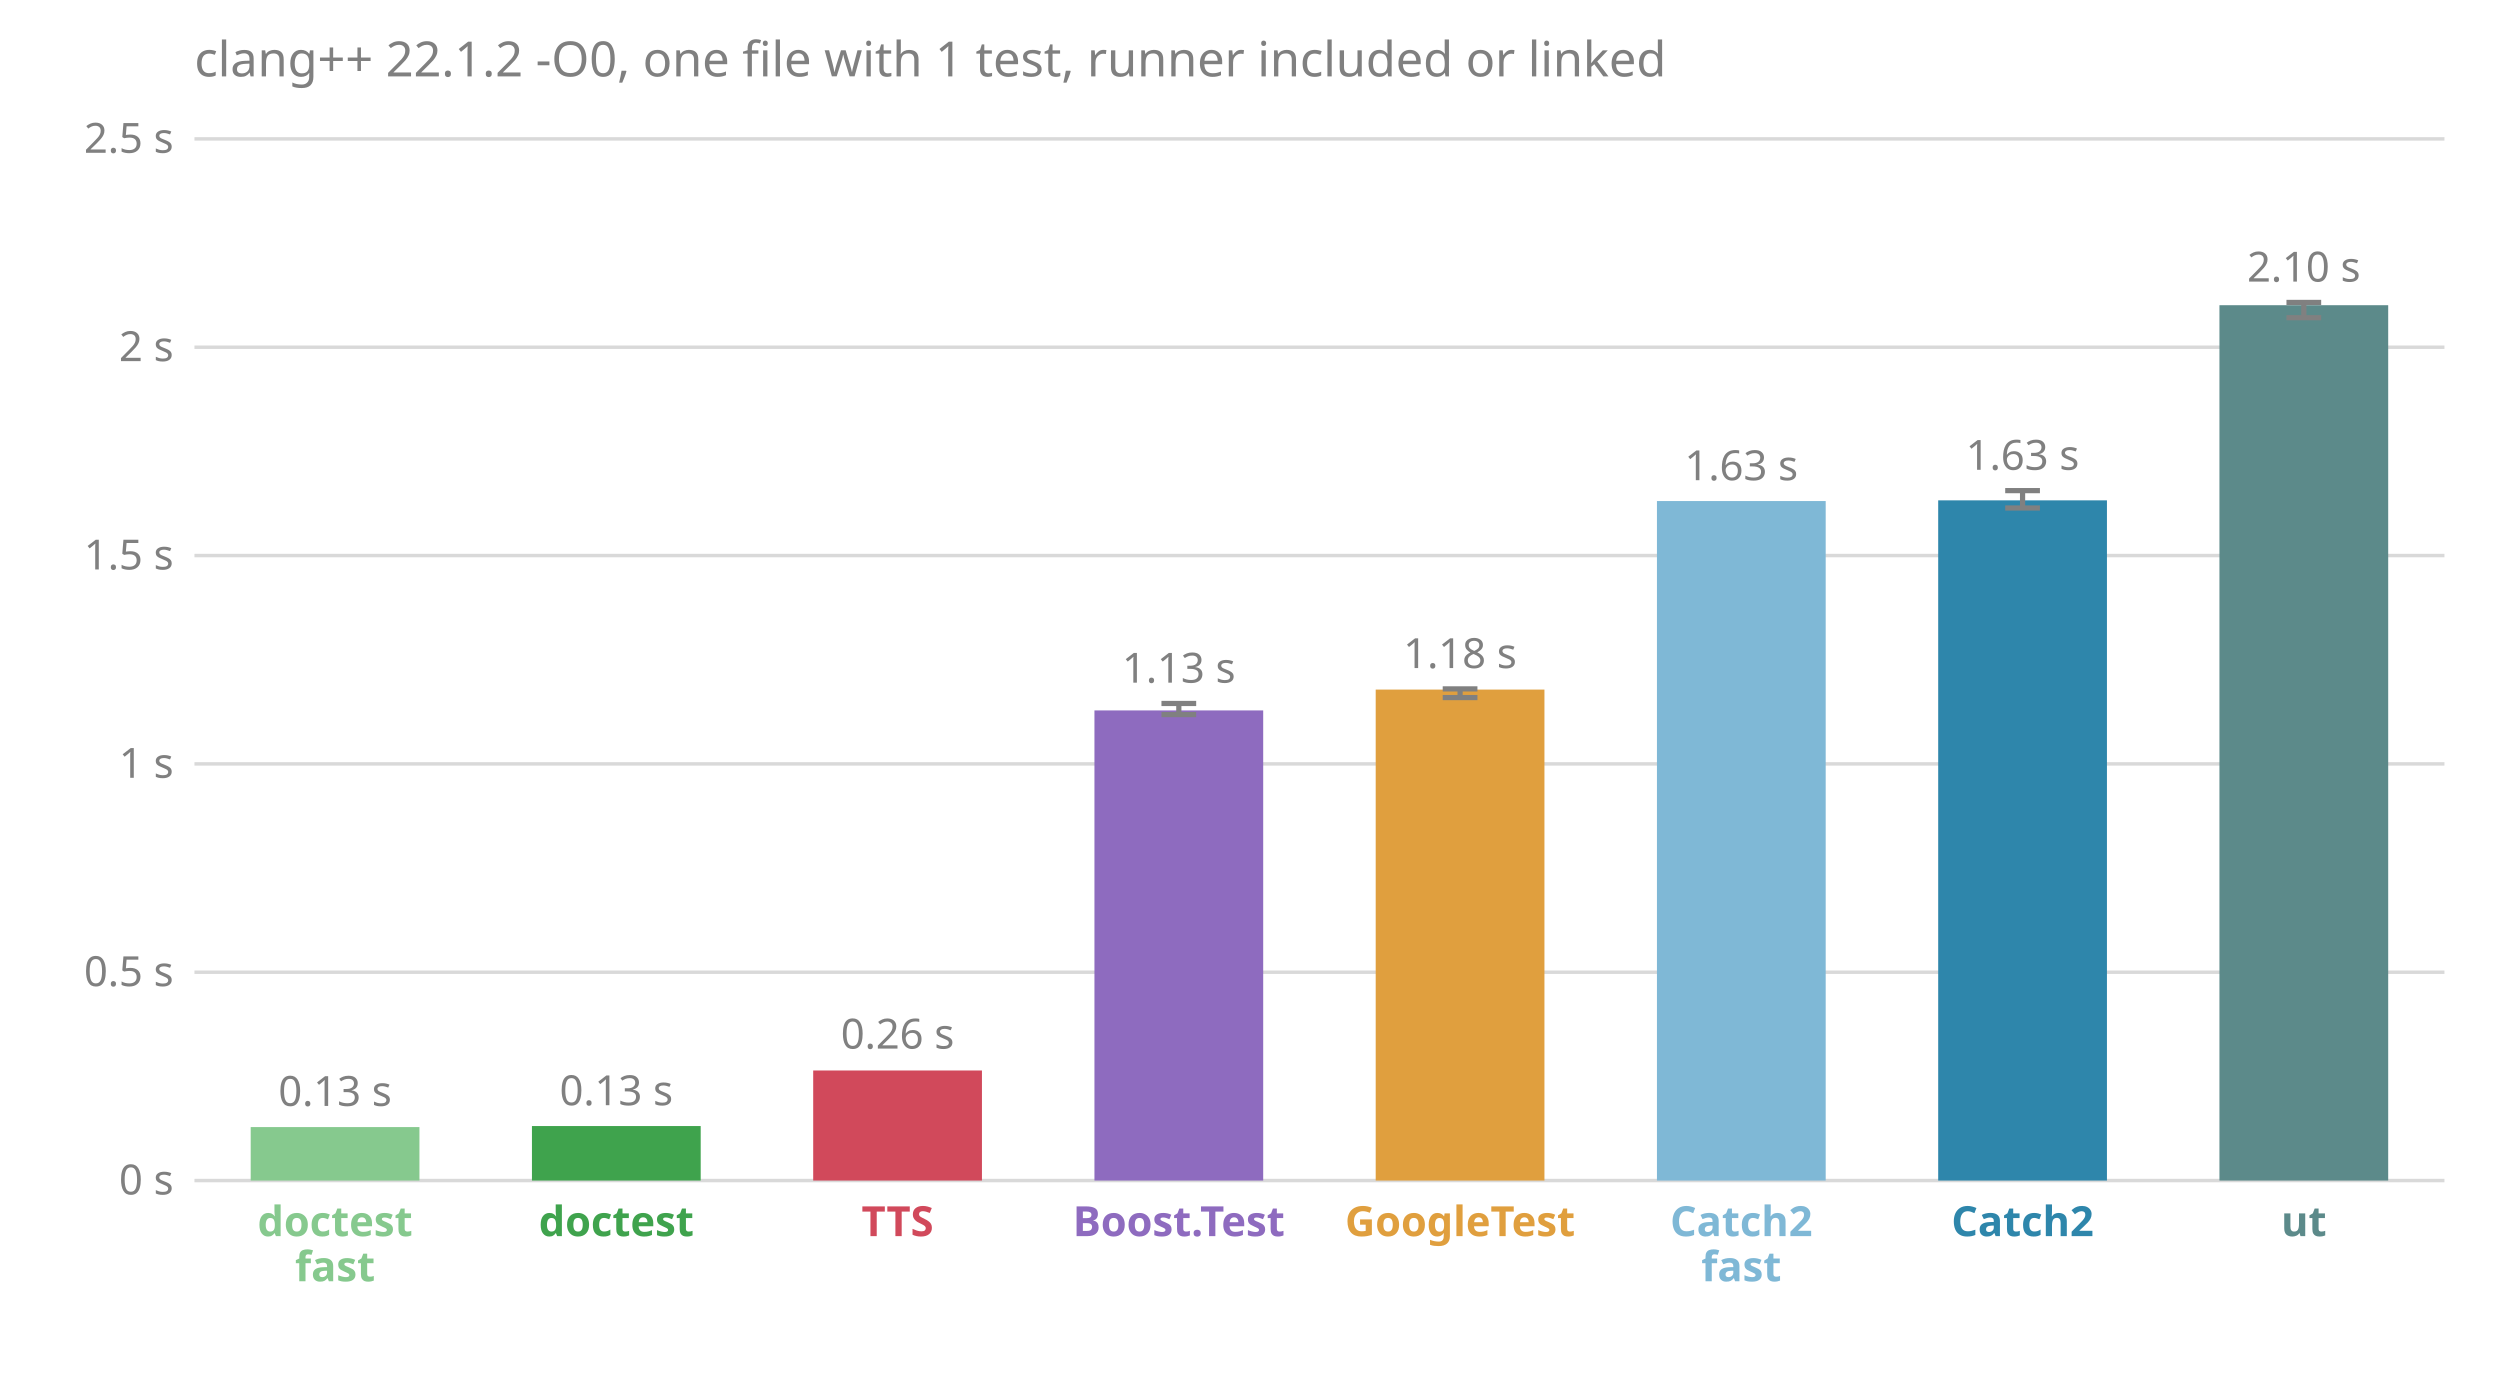
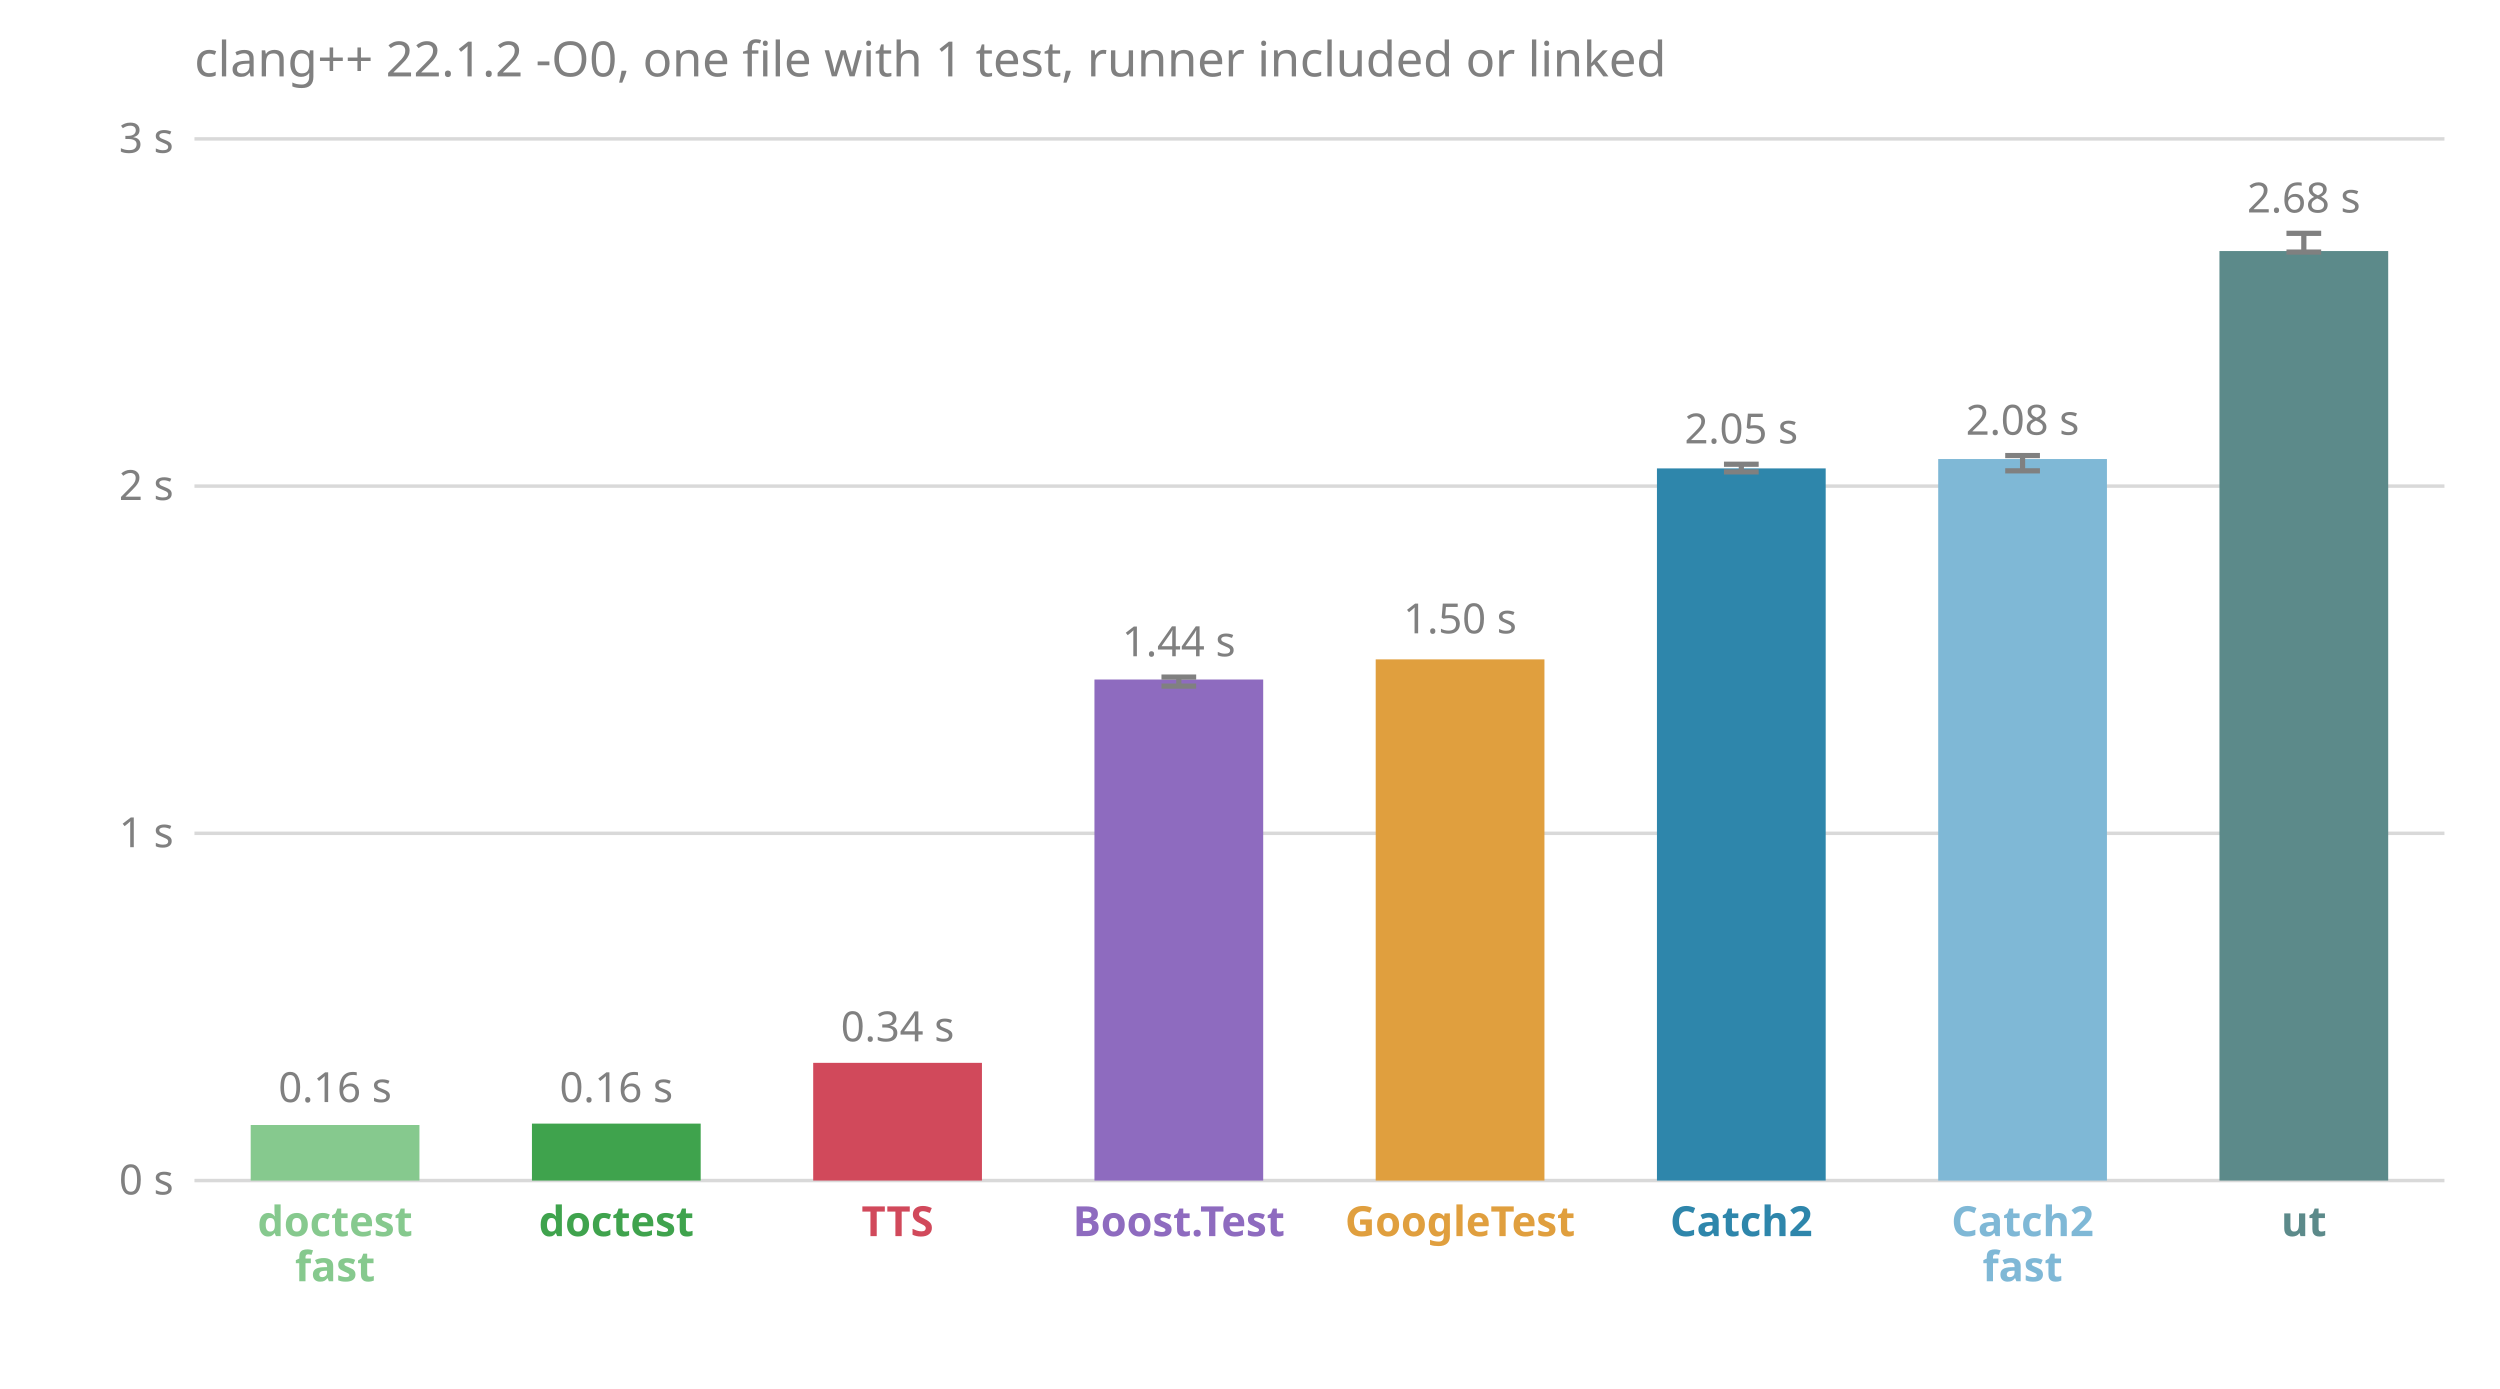
<svg xmlns="http://www.w3.org/2000/svg" viewBox="0 0 720 400" font-family="sans-serif" font-size="12">
  <text x="56.0" y="22.0" fill="#808080" font-size="14">clang++ 22.1.2 -O0, one file with 1 test, runner included or linked</text>
  <line x1="56.0" x2="704.0" y1="340.0" y2="340.0" stroke="#808080" stroke-opacity="0.3" />
  <text x="50.0" y="344.0" fill="#808080" text-anchor="end">0 s</text>
-   <line x1="56.0" x2="704.0" y1="280.0" y2="280.0" stroke="#808080" stroke-opacity="0.3" />
-   <text x="50.0" y="284.0" fill="#808080" text-anchor="end">0.5 s</text>
-   <line x1="56.0" x2="704.0" y1="220.0" y2="220.0" stroke="#808080" stroke-opacity="0.3" />
-   <text x="50.0" y="224.0" fill="#808080" text-anchor="end">1 s</text>
-   <line x1="56.0" x2="704.0" y1="160.0" y2="160.0" stroke="#808080" stroke-opacity="0.3" />
-   <text x="50.0" y="164.0" fill="#808080" text-anchor="end">1.5 s</text>
-   <line x1="56.0" x2="704.0" y1="100.0" y2="100.0" stroke="#808080" stroke-opacity="0.3" />
-   <text x="50.0" y="104.0" fill="#808080" text-anchor="end">2 s</text>
+   <line x1="56.0" x2="704.0" y1="240.0" y2="240.0" stroke="#808080" stroke-opacity="0.3" />
+   <text x="50.0" y="244.0" fill="#808080" text-anchor="end">1 s</text>
+   <line x1="56.0" x2="704.0" y1="140.0" y2="140.0" stroke="#808080" stroke-opacity="0.3" />
+   <text x="50.0" y="144.0" fill="#808080" text-anchor="end">2 s</text>
  <line x1="56.0" x2="704.0" y1="40.0" y2="40.0" stroke="#808080" stroke-opacity="0.3" />
-   <text x="50.0" y="44.0" fill="#808080" text-anchor="end">2.5 s</text>
-   <rect x="72.2" y="324.6" width="48.6" height="15.4" fill="#86c98e" />
-   <text x="96.5" y="318.5" fill="#808080" text-anchor="middle">0.13 s</text>
+   <text x="50.0" y="44.0" fill="#808080" text-anchor="end">3 s</text>
+   <rect x="72.2" y="324.0" width="48.6" height="16.0" fill="#86c98e" />
+   <text x="96.5" y="317.4" fill="#808080" text-anchor="middle">0.16 s</text>
  <text x="96.5" y="356.0" fill="#86c98e" font-weight="bold" text-anchor="middle">doctest</text>
  <text x="96.5" y="369.0" fill="#86c98e" font-weight="bold" text-anchor="middle">fast</text>
-   <rect x="153.2" y="324.3" width="48.6" height="15.7" fill="#3fa34d" />
-   <text x="177.5" y="318.3" fill="#808080" text-anchor="middle">0.13 s</text>
+   <rect x="153.2" y="323.6" width="48.6" height="16.4" fill="#3fa34d" />
+   <text x="177.5" y="317.4" fill="#808080" text-anchor="middle">0.16 s</text>
  <text x="177.5" y="356.0" fill="#3fa34d" font-weight="bold" text-anchor="middle">doctest</text>
-   <rect x="234.2" y="308.3" width="48.6" height="31.7" fill="#d1495b" />
-   <text x="258.5" y="302.0" fill="#808080" text-anchor="middle">0.26 s</text>
+   <rect x="234.2" y="306.1" width="48.6" height="33.9" fill="#d1495b" />
+   <text x="258.5" y="299.9" fill="#808080" text-anchor="middle">0.34 s</text>
  <text x="258.5" y="356.0" fill="#d1495b" font-weight="bold" text-anchor="middle">TTS</text>
-   <rect x="315.2" y="204.6" width="48.6" height="135.4" fill="#8e6bbf" />
-   <line x1="339.5" x2="339.5" y1="205.8" y2="202.6" stroke="#808080" stroke-width="1.5" />
-   <line x1="334.5" x2="344.5" y1="205.8" y2="205.8" stroke="#808080" stroke-width="1.5" />
-   <line x1="334.5" x2="344.5" y1="202.6" y2="202.6" stroke="#808080" stroke-width="1.5" />
-   <text x="339.5" y="196.6" fill="#808080" text-anchor="middle">1.13 s</text>
+   <rect x="315.2" y="195.7" width="48.6" height="144.3" fill="#8e6bbf" />
+   <line x1="339.5" x2="339.5" y1="197.6" y2="195.0" stroke="#808080" stroke-width="1.5" />
+   <line x1="334.5" x2="344.5" y1="197.6" y2="197.6" stroke="#808080" stroke-width="1.5" />
+   <line x1="334.5" x2="344.5" y1="195.0" y2="195.0" stroke="#808080" stroke-width="1.5" />
+   <text x="339.5" y="189.0" fill="#808080" text-anchor="middle">1.44 s</text>
  <text x="339.5" y="356.0" fill="#8e6bbf" font-weight="bold" text-anchor="middle">Boost.Test</text>
-   <rect x="396.2" y="198.6" width="48.6" height="141.4" fill="#e09f3e" />
-   <line x1="420.5" x2="420.5" y1="200.9" y2="198.4" stroke="#808080" stroke-width="1.5" />
-   <line x1="415.5" x2="425.5" y1="200.9" y2="200.9" stroke="#808080" stroke-width="1.5" />
-   <line x1="415.5" x2="425.5" y1="198.4" y2="198.4" stroke="#808080" stroke-width="1.5" />
-   <text x="420.5" y="192.4" fill="#808080" text-anchor="middle">1.18 s</text>
+   <rect x="396.2" y="189.9" width="48.6" height="150.1" fill="#e09f3e" />
+   <text x="420.5" y="182.4" fill="#808080" text-anchor="middle">1.50 s</text>
  <text x="420.5" y="356.0" fill="#e09f3e" font-weight="bold" text-anchor="middle">GoogleTest</text>
-   <rect x="477.2" y="144.3" width="48.6" height="195.7" fill="#7fb8d6" />
-   <text x="501.5" y="138.3" fill="#808080" text-anchor="middle">1.63 s</text>
-   <text x="501.5" y="356.0" fill="#7fb8d6" font-weight="bold" text-anchor="middle">Catch2</text>
-   <text x="501.5" y="369.0" fill="#7fb8d6" font-weight="bold" text-anchor="middle">fast</text>
-   <rect x="558.2" y="144.1" width="48.6" height="195.9" fill="#2e86ab" />
-   <line x1="582.5" x2="582.5" y1="146.3" y2="141.3" stroke="#808080" stroke-width="1.5" />
-   <line x1="577.5" x2="587.5" y1="146.3" y2="146.3" stroke="#808080" stroke-width="1.5" />
-   <line x1="577.5" x2="587.5" y1="141.3" y2="141.3" stroke="#808080" stroke-width="1.5" />
-   <text x="582.5" y="135.3" fill="#808080" text-anchor="middle">1.63 s</text>
-   <text x="582.5" y="356.0" fill="#2e86ab" font-weight="bold" text-anchor="middle">Catch2</text>
-   <rect x="639.2" y="87.9" width="48.6" height="252.1" fill="#5c8a8a" />
-   <line x1="663.5" x2="663.5" y1="91.5" y2="87.1" stroke="#808080" stroke-width="1.5" />
-   <line x1="658.5" x2="668.5" y1="91.5" y2="91.5" stroke="#808080" stroke-width="1.5" />
-   <line x1="658.5" x2="668.5" y1="87.1" y2="87.1" stroke="#808080" stroke-width="1.5" />
-   <text x="663.5" y="81.1" fill="#808080" text-anchor="middle">2.10 s</text>
+   <rect x="477.2" y="134.9" width="48.6" height="205.1" fill="#2e86ab" />
+   <line x1="501.5" x2="501.5" y1="135.9" y2="133.7" stroke="#808080" stroke-width="1.5" />
+   <line x1="496.5" x2="506.5" y1="135.9" y2="135.9" stroke="#808080" stroke-width="1.5" />
+   <line x1="496.5" x2="506.5" y1="133.7" y2="133.7" stroke="#808080" stroke-width="1.5" />
+   <text x="501.5" y="127.7" fill="#808080" text-anchor="middle">2.05 s</text>
+   <text x="501.5" y="356.0" fill="#2e86ab" font-weight="bold" text-anchor="middle">Catch2</text>
+   <rect x="558.2" y="132.2" width="48.6" height="207.8" fill="#7fb8d6" />
+   <line x1="582.5" x2="582.5" y1="135.6" y2="131.2" stroke="#808080" stroke-width="1.5" />
+   <line x1="577.5" x2="587.5" y1="135.6" y2="135.6" stroke="#808080" stroke-width="1.5" />
+   <line x1="577.5" x2="587.5" y1="131.2" y2="131.2" stroke="#808080" stroke-width="1.5" />
+   <text x="582.5" y="125.2" fill="#808080" text-anchor="middle">2.08 s</text>
+   <text x="582.5" y="356.0" fill="#7fb8d6" font-weight="bold" text-anchor="middle">Catch2</text>
+   <text x="582.5" y="369.0" fill="#7fb8d6" font-weight="bold" text-anchor="middle">fast</text>
+   <rect x="639.2" y="72.3" width="48.6" height="267.7" fill="#5c8a8a" />
+   <line x1="663.5" x2="663.5" y1="72.6" y2="67.2" stroke="#808080" stroke-width="1.5" />
+   <line x1="658.5" x2="668.5" y1="72.6" y2="72.6" stroke="#808080" stroke-width="1.5" />
+   <line x1="658.5" x2="668.5" y1="67.2" y2="67.2" stroke="#808080" stroke-width="1.5" />
+   <text x="663.5" y="61.2" fill="#808080" text-anchor="middle">2.68 s</text>
  <text x="663.5" y="356.0" fill="#5c8a8a" font-weight="bold" text-anchor="middle">ut</text>
</svg>
